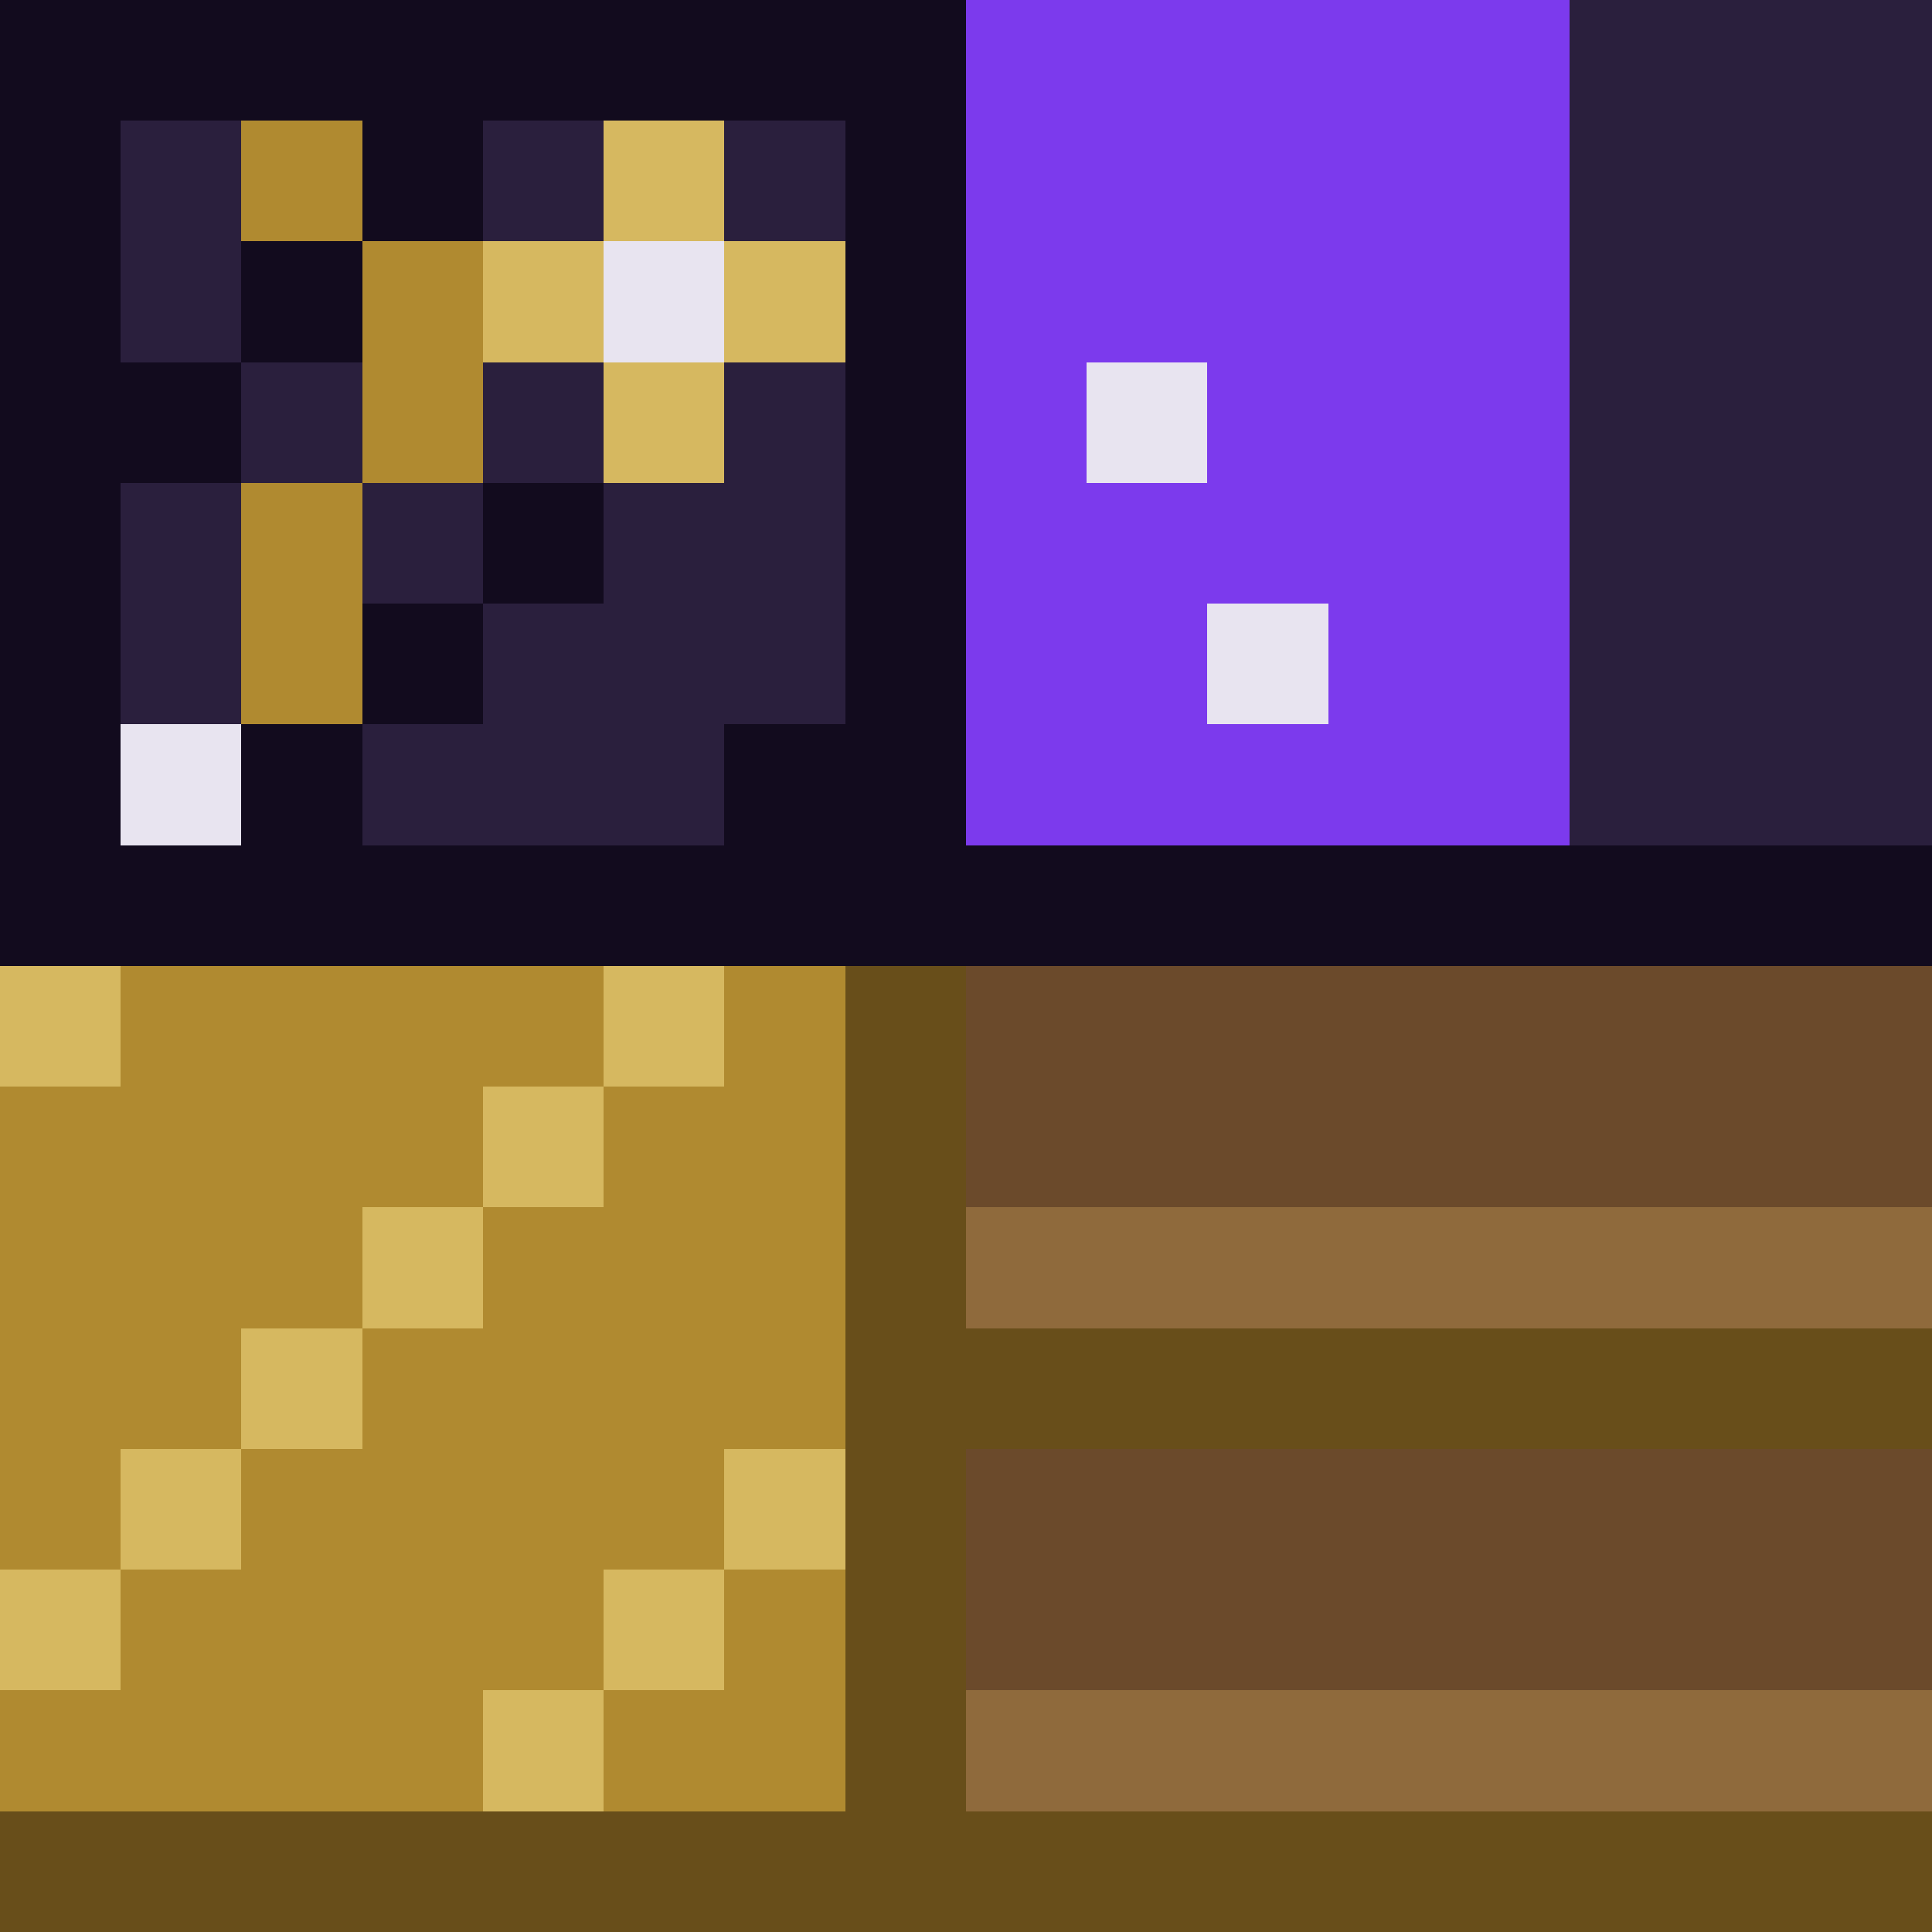
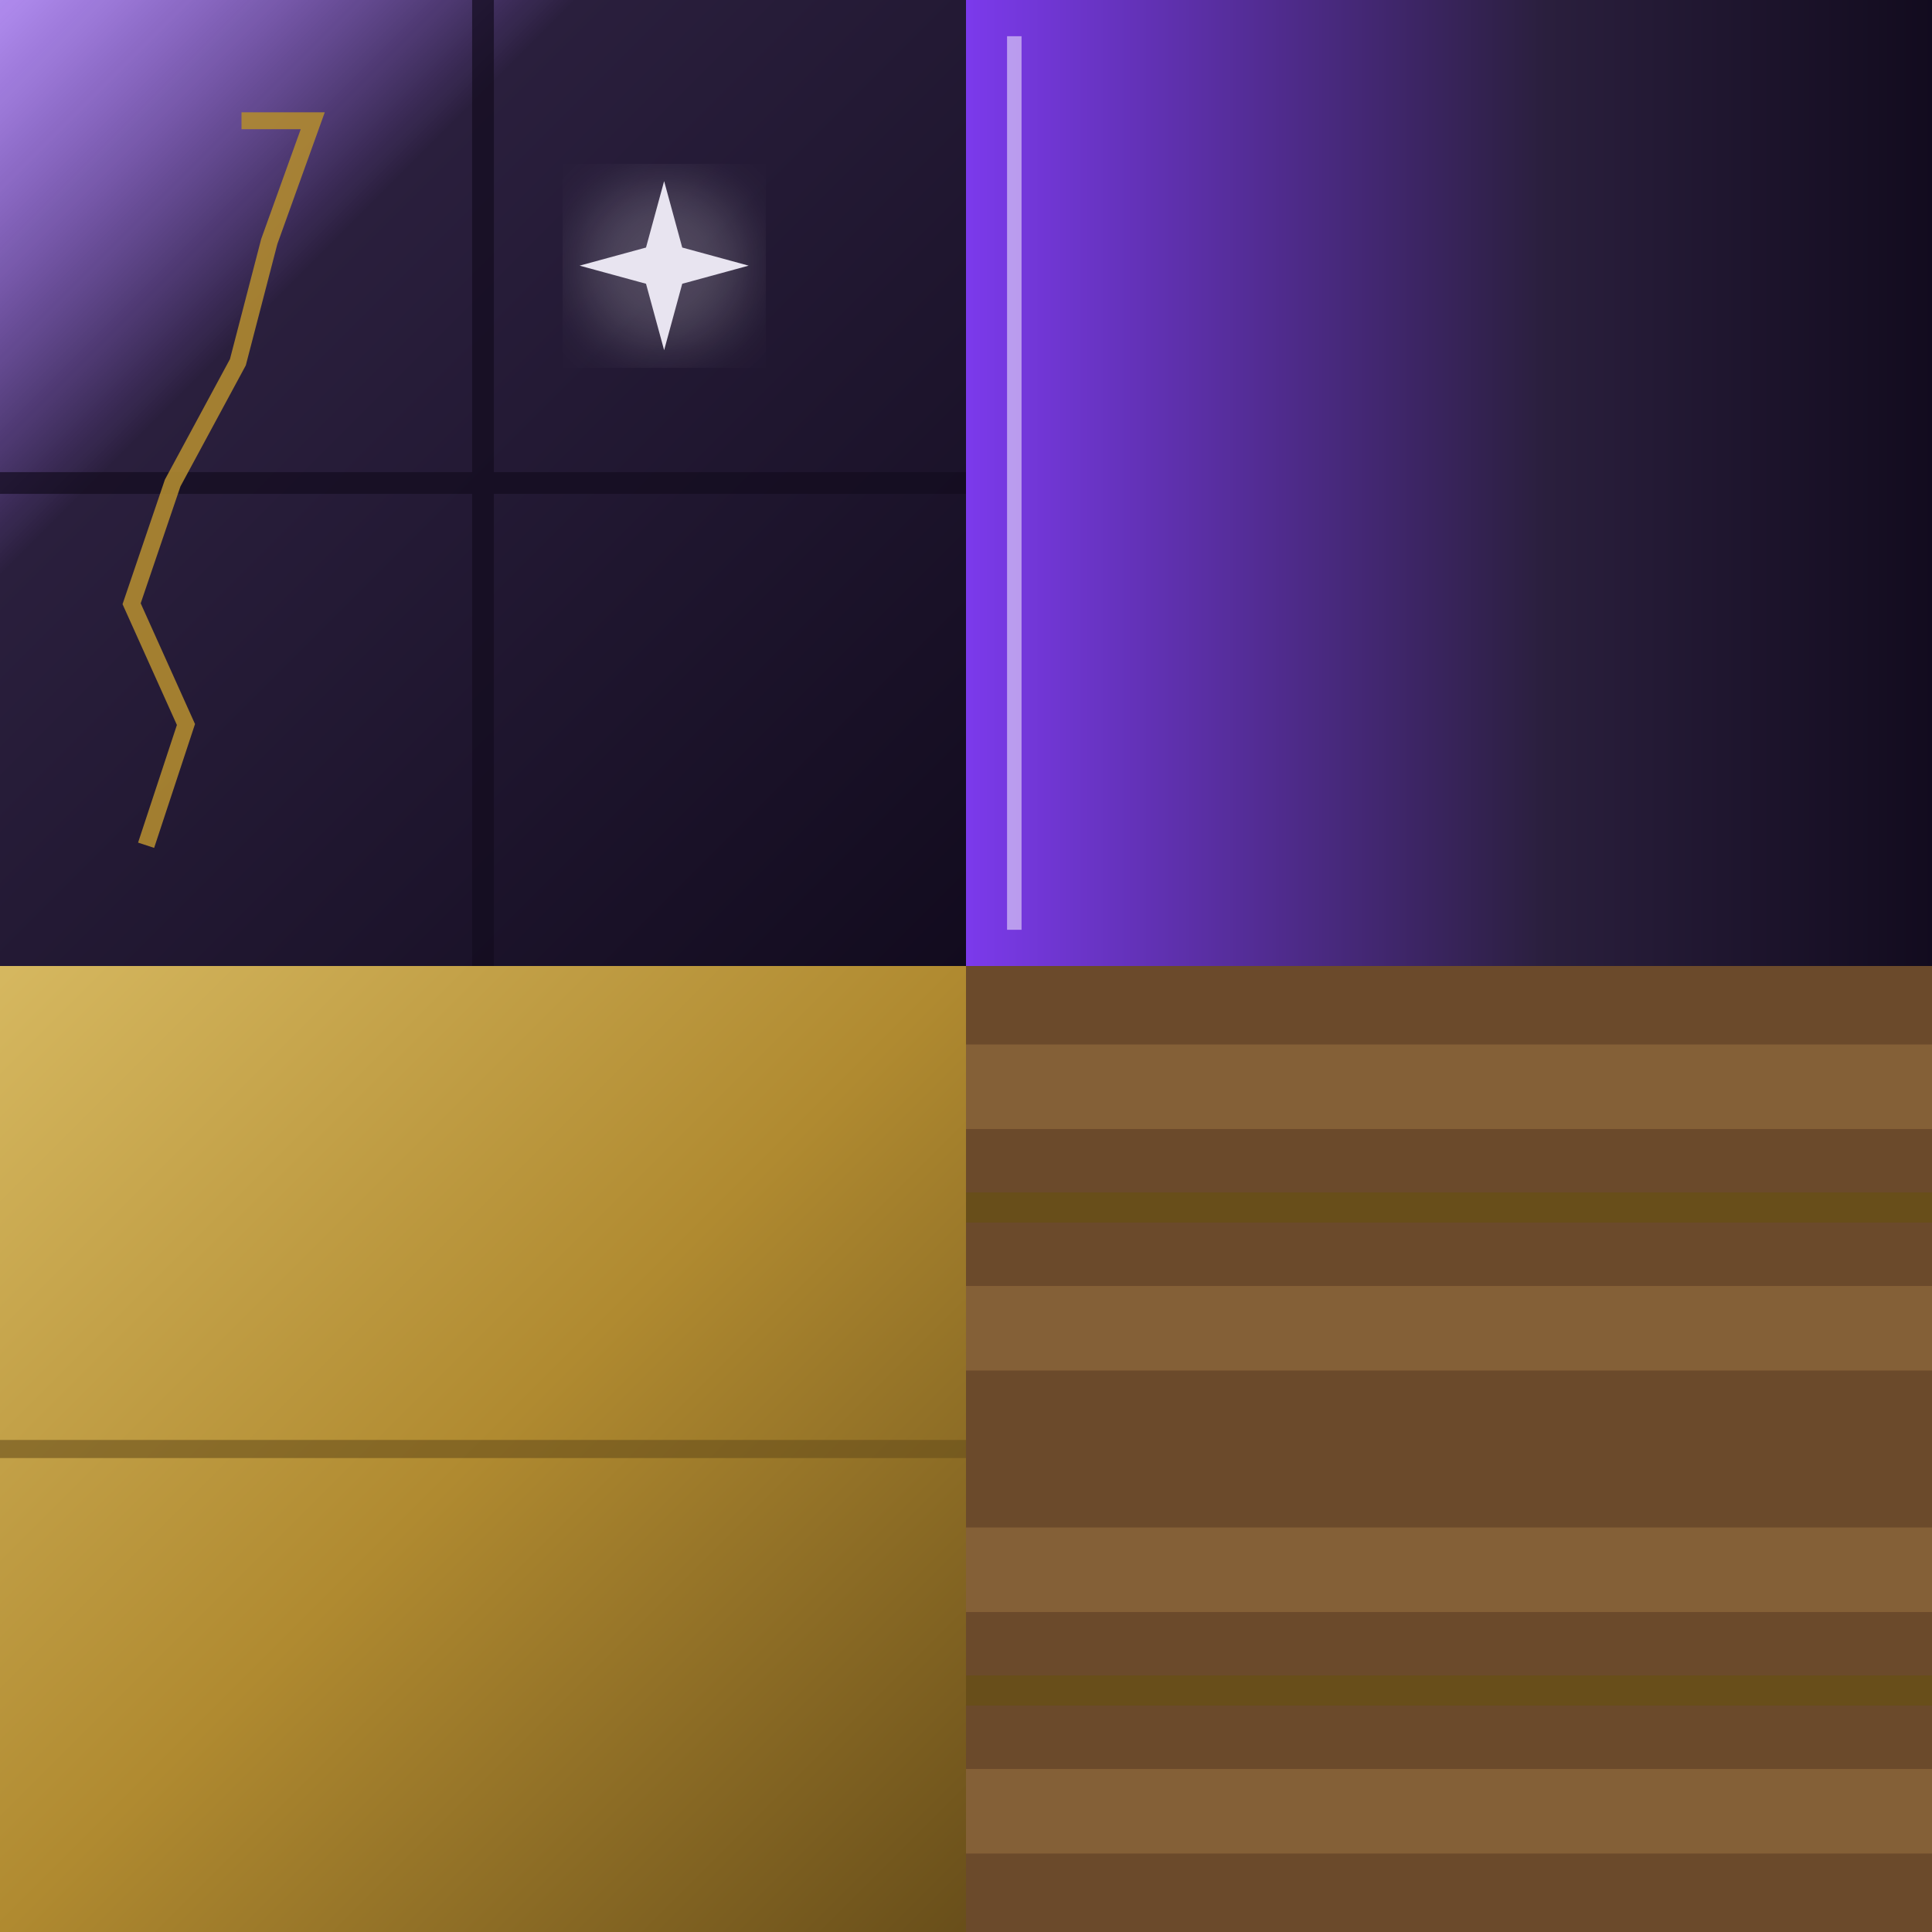
- <svg xmlns="http://www.w3.org/2000/svg" viewBox="0 0 16 16" width="16" height="16" shape-rendering="crispEdges">
-   <rect x="0" y="0" width="1" height="1" fill="#120b1e" />
-   <rect x="1" y="0" width="1" height="1" fill="#120b1e" />
-   <rect x="2" y="0" width="1" height="1" fill="#120b1e" />
-   <rect x="3" y="0" width="1" height="1" fill="#120b1e" />
-   <rect x="4" y="0" width="1" height="1" fill="#120b1e" />
-   <rect x="5" y="0" width="1" height="1" fill="#120b1e" />
-   <rect x="6" y="0" width="1" height="1" fill="#120b1e" />
-   <rect x="7" y="0" width="1" height="1" fill="#120b1e" />
-   <rect x="8" y="0" width="1" height="1" fill="#7c3aed" />
-   <rect x="9" y="0" width="1" height="1" fill="#7c3aed" />
-   <rect x="10" y="0" width="1" height="1" fill="#7c3aed" />
-   <rect x="11" y="0" width="1" height="1" fill="#7c3aed" />
-   <rect x="12" y="0" width="1" height="1" fill="#7c3aed" />
-   <rect x="13" y="0" width="1" height="1" fill="#2a1f3d" />
-   <rect x="14" y="0" width="1" height="1" fill="#2a1f3d" />
-   <rect x="15" y="0" width="1" height="1" fill="#2a1f3d" />
-   <rect x="0" y="1" width="1" height="1" fill="#120b1e" />
-   <rect x="1" y="1" width="1" height="1" fill="#2a1f3d" />
-   <rect x="2" y="1" width="1" height="1" fill="#b08a30" />
-   <rect x="3" y="1" width="1" height="1" fill="#120b1e" />
-   <rect x="4" y="1" width="1" height="1" fill="#2a1f3d" />
-   <rect x="5" y="1" width="1" height="1" fill="#d6b860" />
-   <rect x="6" y="1" width="1" height="1" fill="#2a1f3d" />
-   <rect x="7" y="1" width="1" height="1" fill="#120b1e" />
-   <rect x="8" y="1" width="1" height="1" fill="#7c3aed" />
-   <rect x="9" y="1" width="1" height="1" fill="#7c3aed" />
-   <rect x="10" y="1" width="1" height="1" fill="#7c3aed" />
-   <rect x="11" y="1" width="1" height="1" fill="#7c3aed" />
-   <rect x="12" y="1" width="1" height="1" fill="#7c3aed" />
-   <rect x="13" y="1" width="1" height="1" fill="#2a1f3d" />
-   <rect x="14" y="1" width="1" height="1" fill="#2a1f3d" />
-   <rect x="15" y="1" width="1" height="1" fill="#2a1f3d" />
-   <rect x="0" y="2" width="1" height="1" fill="#120b1e" />
-   <rect x="1" y="2" width="1" height="1" fill="#2a1f3d" />
-   <rect x="2" y="2" width="1" height="1" fill="#120b1e" />
-   <rect x="3" y="2" width="1" height="1" fill="#b08a30" />
-   <rect x="4" y="2" width="1" height="1" fill="#d6b860" />
-   <rect x="5" y="2" width="1" height="1" fill="#e8e4f0" />
-   <rect x="6" y="2" width="1" height="1" fill="#d6b860" />
-   <rect x="7" y="2" width="1" height="1" fill="#120b1e" />
-   <rect x="8" y="2" width="1" height="1" fill="#7c3aed" />
-   <rect x="9" y="2" width="1" height="1" fill="#7c3aed" />
-   <rect x="10" y="2" width="1" height="1" fill="#7c3aed" />
-   <rect x="11" y="2" width="1" height="1" fill="#7c3aed" />
-   <rect x="12" y="2" width="1" height="1" fill="#7c3aed" />
-   <rect x="13" y="2" width="1" height="1" fill="#2a1f3d" />
-   <rect x="14" y="2" width="1" height="1" fill="#2a1f3d" />
-   <rect x="15" y="2" width="1" height="1" fill="#2a1f3d" />
-   <rect x="0" y="3" width="1" height="1" fill="#120b1e" />
-   <rect x="1" y="3" width="1" height="1" fill="#120b1e" />
-   <rect x="2" y="3" width="1" height="1" fill="#2a1f3d" />
-   <rect x="3" y="3" width="1" height="1" fill="#b08a30" />
-   <rect x="4" y="3" width="1" height="1" fill="#2a1f3d" />
-   <rect x="5" y="3" width="1" height="1" fill="#d6b860" />
-   <rect x="6" y="3" width="1" height="1" fill="#2a1f3d" />
-   <rect x="7" y="3" width="1" height="1" fill="#120b1e" />
-   <rect x="8" y="3" width="1" height="1" fill="#7c3aed" />
-   <rect x="9" y="3" width="1" height="1" fill="#e8e4f0" />
-   <rect x="10" y="3" width="1" height="1" fill="#7c3aed" />
-   <rect x="11" y="3" width="1" height="1" fill="#7c3aed" />
-   <rect x="12" y="3" width="1" height="1" fill="#7c3aed" />
-   <rect x="13" y="3" width="1" height="1" fill="#2a1f3d" />
-   <rect x="14" y="3" width="1" height="1" fill="#2a1f3d" />
-   <rect x="15" y="3" width="1" height="1" fill="#2a1f3d" />
-   <rect x="0" y="4" width="1" height="1" fill="#120b1e" />
-   <rect x="1" y="4" width="1" height="1" fill="#2a1f3d" />
-   <rect x="2" y="4" width="1" height="1" fill="#b08a30" />
-   <rect x="3" y="4" width="1" height="1" fill="#2a1f3d" />
-   <rect x="4" y="4" width="1" height="1" fill="#120b1e" />
-   <rect x="5" y="4" width="1" height="1" fill="#2a1f3d" />
-   <rect x="6" y="4" width="1" height="1" fill="#2a1f3d" />
-   <rect x="7" y="4" width="1" height="1" fill="#120b1e" />
-   <rect x="8" y="4" width="1" height="1" fill="#7c3aed" />
-   <rect x="9" y="4" width="1" height="1" fill="#7c3aed" />
-   <rect x="10" y="4" width="1" height="1" fill="#7c3aed" />
-   <rect x="11" y="4" width="1" height="1" fill="#7c3aed" />
-   <rect x="12" y="4" width="1" height="1" fill="#7c3aed" />
-   <rect x="13" y="4" width="1" height="1" fill="#2a1f3d" />
-   <rect x="14" y="4" width="1" height="1" fill="#2a1f3d" />
-   <rect x="15" y="4" width="1" height="1" fill="#2a1f3d" />
-   <rect x="0" y="5" width="1" height="1" fill="#120b1e" />
-   <rect x="1" y="5" width="1" height="1" fill="#2a1f3d" />
-   <rect x="2" y="5" width="1" height="1" fill="#b08a30" />
-   <rect x="3" y="5" width="1" height="1" fill="#120b1e" />
-   <rect x="4" y="5" width="1" height="1" fill="#2a1f3d" />
-   <rect x="5" y="5" width="1" height="1" fill="#2a1f3d" />
-   <rect x="6" y="5" width="1" height="1" fill="#2a1f3d" />
-   <rect x="7" y="5" width="1" height="1" fill="#120b1e" />
-   <rect x="8" y="5" width="1" height="1" fill="#7c3aed" />
-   <rect x="9" y="5" width="1" height="1" fill="#7c3aed" />
-   <rect x="10" y="5" width="1" height="1" fill="#e8e4f0" />
-   <rect x="11" y="5" width="1" height="1" fill="#7c3aed" />
-   <rect x="12" y="5" width="1" height="1" fill="#7c3aed" />
-   <rect x="13" y="5" width="1" height="1" fill="#2a1f3d" />
-   <rect x="14" y="5" width="1" height="1" fill="#2a1f3d" />
-   <rect x="15" y="5" width="1" height="1" fill="#2a1f3d" />
-   <rect x="0" y="6" width="1" height="1" fill="#120b1e" />
-   <rect x="1" y="6" width="1" height="1" fill="#e8e4f0" />
-   <rect x="2" y="6" width="1" height="1" fill="#120b1e" />
-   <rect x="3" y="6" width="1" height="1" fill="#2a1f3d" />
-   <rect x="4" y="6" width="1" height="1" fill="#2a1f3d" />
-   <rect x="5" y="6" width="1" height="1" fill="#2a1f3d" />
-   <rect x="6" y="6" width="1" height="1" fill="#120b1e" />
-   <rect x="7" y="6" width="1" height="1" fill="#120b1e" />
-   <rect x="8" y="6" width="1" height="1" fill="#7c3aed" />
-   <rect x="9" y="6" width="1" height="1" fill="#7c3aed" />
-   <rect x="10" y="6" width="1" height="1" fill="#7c3aed" />
-   <rect x="11" y="6" width="1" height="1" fill="#7c3aed" />
-   <rect x="12" y="6" width="1" height="1" fill="#7c3aed" />
-   <rect x="13" y="6" width="1" height="1" fill="#2a1f3d" />
-   <rect x="14" y="6" width="1" height="1" fill="#2a1f3d" />
-   <rect x="15" y="6" width="1" height="1" fill="#2a1f3d" />
-   <rect x="0" y="7" width="1" height="1" fill="#120b1e" />
-   <rect x="1" y="7" width="1" height="1" fill="#120b1e" />
-   <rect x="2" y="7" width="1" height="1" fill="#120b1e" />
-   <rect x="3" y="7" width="1" height="1" fill="#120b1e" />
-   <rect x="4" y="7" width="1" height="1" fill="#120b1e" />
-   <rect x="5" y="7" width="1" height="1" fill="#120b1e" />
-   <rect x="6" y="7" width="1" height="1" fill="#120b1e" />
-   <rect x="7" y="7" width="1" height="1" fill="#120b1e" />
-   <rect x="8" y="7" width="1" height="1" fill="#120b1e" />
-   <rect x="9" y="7" width="1" height="1" fill="#120b1e" />
-   <rect x="10" y="7" width="1" height="1" fill="#120b1e" />
-   <rect x="11" y="7" width="1" height="1" fill="#120b1e" />
-   <rect x="12" y="7" width="1" height="1" fill="#120b1e" />
-   <rect x="13" y="7" width="1" height="1" fill="#120b1e" />
-   <rect x="14" y="7" width="1" height="1" fill="#120b1e" />
-   <rect x="15" y="7" width="1" height="1" fill="#120b1e" />
-   <rect x="0" y="8" width="1" height="1" fill="#d6b860" />
-   <rect x="1" y="8" width="1" height="1" fill="#b08a30" />
-   <rect x="2" y="8" width="1" height="1" fill="#b08a30" />
-   <rect x="3" y="8" width="1" height="1" fill="#b08a30" />
-   <rect x="4" y="8" width="1" height="1" fill="#b08a30" />
-   <rect x="5" y="8" width="1" height="1" fill="#d6b860" />
-   <rect x="6" y="8" width="1" height="1" fill="#b08a30" />
-   <rect x="7" y="8" width="1" height="1" fill="#684e1a" />
-   <rect x="8" y="8" width="1" height="1" fill="#6b4a2b" />
-   <rect x="9" y="8" width="1" height="1" fill="#6b4a2b" />
-   <rect x="10" y="8" width="1" height="1" fill="#6b4a2b" />
-   <rect x="11" y="8" width="1" height="1" fill="#6b4a2b" />
-   <rect x="12" y="8" width="1" height="1" fill="#6b4a2b" />
-   <rect x="13" y="8" width="1" height="1" fill="#6b4a2b" />
-   <rect x="14" y="8" width="1" height="1" fill="#6b4a2b" />
-   <rect x="15" y="8" width="1" height="1" fill="#6b4a2b" />
-   <rect x="0" y="9" width="1" height="1" fill="#b08a30" />
-   <rect x="1" y="9" width="1" height="1" fill="#b08a30" />
-   <rect x="2" y="9" width="1" height="1" fill="#b08a30" />
-   <rect x="3" y="9" width="1" height="1" fill="#b08a30" />
-   <rect x="4" y="9" width="1" height="1" fill="#d6b860" />
-   <rect x="5" y="9" width="1" height="1" fill="#b08a30" />
-   <rect x="6" y="9" width="1" height="1" fill="#b08a30" />
-   <rect x="7" y="9" width="1" height="1" fill="#684e1a" />
-   <rect x="8" y="9" width="1" height="1" fill="#6b4a2b" />
-   <rect x="9" y="9" width="1" height="1" fill="#6b4a2b" />
-   <rect x="10" y="9" width="1" height="1" fill="#6b4a2b" />
-   <rect x="11" y="9" width="1" height="1" fill="#6b4a2b" />
-   <rect x="12" y="9" width="1" height="1" fill="#6b4a2b" />
-   <rect x="13" y="9" width="1" height="1" fill="#6b4a2b" />
-   <rect x="14" y="9" width="1" height="1" fill="#6b4a2b" />
-   <rect x="15" y="9" width="1" height="1" fill="#6b4a2b" />
-   <rect x="0" y="10" width="1" height="1" fill="#b08a30" />
-   <rect x="1" y="10" width="1" height="1" fill="#b08a30" />
-   <rect x="2" y="10" width="1" height="1" fill="#b08a30" />
-   <rect x="3" y="10" width="1" height="1" fill="#d6b860" />
-   <rect x="4" y="10" width="1" height="1" fill="#b08a30" />
-   <rect x="5" y="10" width="1" height="1" fill="#b08a30" />
-   <rect x="6" y="10" width="1" height="1" fill="#b08a30" />
-   <rect x="7" y="10" width="1" height="1" fill="#684e1a" />
-   <rect x="8" y="10" width="1" height="1" fill="#8f6a3c" />
-   <rect x="9" y="10" width="1" height="1" fill="#8f6a3c" />
-   <rect x="10" y="10" width="1" height="1" fill="#8f6a3c" />
-   <rect x="11" y="10" width="1" height="1" fill="#8f6a3c" />
-   <rect x="12" y="10" width="1" height="1" fill="#8f6a3c" />
-   <rect x="13" y="10" width="1" height="1" fill="#8f6a3c" />
-   <rect x="14" y="10" width="1" height="1" fill="#8f6a3c" />
-   <rect x="15" y="10" width="1" height="1" fill="#8f6a3c" />
-   <rect x="0" y="11" width="1" height="1" fill="#b08a30" />
-   <rect x="1" y="11" width="1" height="1" fill="#b08a30" />
-   <rect x="2" y="11" width="1" height="1" fill="#d6b860" />
-   <rect x="3" y="11" width="1" height="1" fill="#b08a30" />
-   <rect x="4" y="11" width="1" height="1" fill="#b08a30" />
-   <rect x="5" y="11" width="1" height="1" fill="#b08a30" />
-   <rect x="6" y="11" width="1" height="1" fill="#b08a30" />
-   <rect x="7" y="11" width="1" height="1" fill="#684e1a" />
-   <rect x="8" y="11" width="1" height="1" fill="#684e1a" />
-   <rect x="9" y="11" width="1" height="1" fill="#684e1a" />
-   <rect x="10" y="11" width="1" height="1" fill="#684e1a" />
-   <rect x="11" y="11" width="1" height="1" fill="#684e1a" />
-   <rect x="12" y="11" width="1" height="1" fill="#684e1a" />
-   <rect x="13" y="11" width="1" height="1" fill="#684e1a" />
-   <rect x="14" y="11" width="1" height="1" fill="#684e1a" />
-   <rect x="15" y="11" width="1" height="1" fill="#684e1a" />
-   <rect x="0" y="12" width="1" height="1" fill="#b08a30" />
-   <rect x="1" y="12" width="1" height="1" fill="#d6b860" />
-   <rect x="2" y="12" width="1" height="1" fill="#b08a30" />
-   <rect x="3" y="12" width="1" height="1" fill="#b08a30" />
-   <rect x="4" y="12" width="1" height="1" fill="#b08a30" />
-   <rect x="5" y="12" width="1" height="1" fill="#b08a30" />
-   <rect x="6" y="12" width="1" height="1" fill="#d6b860" />
-   <rect x="7" y="12" width="1" height="1" fill="#684e1a" />
-   <rect x="8" y="12" width="1" height="1" fill="#6b4a2b" />
-   <rect x="9" y="12" width="1" height="1" fill="#6b4a2b" />
-   <rect x="10" y="12" width="1" height="1" fill="#6b4a2b" />
-   <rect x="11" y="12" width="1" height="1" fill="#6b4a2b" />
-   <rect x="12" y="12" width="1" height="1" fill="#6b4a2b" />
-   <rect x="13" y="12" width="1" height="1" fill="#6b4a2b" />
-   <rect x="14" y="12" width="1" height="1" fill="#6b4a2b" />
-   <rect x="15" y="12" width="1" height="1" fill="#6b4a2b" />
-   <rect x="0" y="13" width="1" height="1" fill="#d6b860" />
-   <rect x="1" y="13" width="1" height="1" fill="#b08a30" />
-   <rect x="2" y="13" width="1" height="1" fill="#b08a30" />
-   <rect x="3" y="13" width="1" height="1" fill="#b08a30" />
-   <rect x="4" y="13" width="1" height="1" fill="#b08a30" />
-   <rect x="5" y="13" width="1" height="1" fill="#d6b860" />
-   <rect x="6" y="13" width="1" height="1" fill="#b08a30" />
-   <rect x="7" y="13" width="1" height="1" fill="#684e1a" />
-   <rect x="8" y="13" width="1" height="1" fill="#6b4a2b" />
-   <rect x="9" y="13" width="1" height="1" fill="#6b4a2b" />
-   <rect x="10" y="13" width="1" height="1" fill="#6b4a2b" />
-   <rect x="11" y="13" width="1" height="1" fill="#6b4a2b" />
-   <rect x="12" y="13" width="1" height="1" fill="#6b4a2b" />
-   <rect x="13" y="13" width="1" height="1" fill="#6b4a2b" />
-   <rect x="14" y="13" width="1" height="1" fill="#6b4a2b" />
-   <rect x="15" y="13" width="1" height="1" fill="#6b4a2b" />
-   <rect x="0" y="14" width="1" height="1" fill="#b08a30" />
-   <rect x="1" y="14" width="1" height="1" fill="#b08a30" />
-   <rect x="2" y="14" width="1" height="1" fill="#b08a30" />
-   <rect x="3" y="14" width="1" height="1" fill="#b08a30" />
-   <rect x="4" y="14" width="1" height="1" fill="#d6b860" />
-   <rect x="5" y="14" width="1" height="1" fill="#b08a30" />
-   <rect x="6" y="14" width="1" height="1" fill="#b08a30" />
-   <rect x="7" y="14" width="1" height="1" fill="#684e1a" />
-   <rect x="8" y="14" width="1" height="1" fill="#8f6a3c" />
-   <rect x="9" y="14" width="1" height="1" fill="#8f6a3c" />
-   <rect x="10" y="14" width="1" height="1" fill="#8f6a3c" />
-   <rect x="11" y="14" width="1" height="1" fill="#8f6a3c" />
-   <rect x="12" y="14" width="1" height="1" fill="#8f6a3c" />
-   <rect x="13" y="14" width="1" height="1" fill="#8f6a3c" />
-   <rect x="14" y="14" width="1" height="1" fill="#8f6a3c" />
-   <rect x="15" y="14" width="1" height="1" fill="#8f6a3c" />
-   <rect x="0" y="15" width="1" height="1" fill="#684e1a" />
-   <rect x="1" y="15" width="1" height="1" fill="#684e1a" />
-   <rect x="2" y="15" width="1" height="1" fill="#684e1a" />
-   <rect x="3" y="15" width="1" height="1" fill="#684e1a" />
-   <rect x="4" y="15" width="1" height="1" fill="#684e1a" />
-   <rect x="5" y="15" width="1" height="1" fill="#684e1a" />
-   <rect x="6" y="15" width="1" height="1" fill="#684e1a" />
-   <rect x="7" y="15" width="1" height="1" fill="#684e1a" />
-   <rect x="8" y="15" width="1" height="1" fill="#684e1a" />
-   <rect x="9" y="15" width="1" height="1" fill="#684e1a" />
-   <rect x="10" y="15" width="1" height="1" fill="#684e1a" />
-   <rect x="11" y="15" width="1" height="1" fill="#684e1a" />
-   <rect x="12" y="15" width="1" height="1" fill="#684e1a" />
-   <rect x="13" y="15" width="1" height="1" fill="#684e1a" />
-   <rect x="14" y="15" width="1" height="1" fill="#684e1a" />
-   <rect x="15" y="15" width="1" height="1" fill="#684e1a" />
+ <svg xmlns="http://www.w3.org/2000/svg" viewBox="0 0 16 16" width="128" height="128">
+   <defs>
+     <linearGradient id="pl" x1="0" y1="0" x2="1" y2="1">
+       <stop offset="0" stop-color="#7c3aed" stop-opacity=".55" />
+       <stop offset=".3" stop-color="#2a1f3d" />
+       <stop offset="1" stop-color="#120b1e" />
+     </linearGradient>
+     <linearGradient id="ed" x1="0" y1="0" x2="1" y2="0">
+       <stop offset="0" stop-color="#7c3aed" />
+       <stop offset=".6" stop-color="#2a1f3d" />
+       <stop offset="1" stop-color="#120b1e" />
+     </linearGradient>
+     <linearGradient id="go" x1="0" y1="0" x2="1" y2="1">
+       <stop offset="0" stop-color="#d6b860" />
+       <stop offset=".5" stop-color="#b08a30" />
+       <stop offset="1" stop-color="#684e1a" />
+     </linearGradient>
+     <filter id="bl">
+       <feGaussianBlur stdDeviation=".25" />
+     </filter>
+   </defs>
+   <rect x="0" y="0" width="8" height="8" fill="url(#pl)" />
+   <path d="M0 4 H8 M4 0 V8" stroke="#120b1e" stroke-width=".18" opacity=".7" />
+   <path d="M2.00 1.00 L2.59 1.00 L2.23 2.00 L1.97 3.00 L1.43 4.00 L1.09 5.00 L1.54 6.00 L1.21 7.00" fill="none" stroke="#b08a30" stroke-width=".14" opacity=".9" />
+   <circle cx="5.5" cy="2.2" r=".7" fill="#fff" opacity=".2" filter="url(#bl)" />
+   <path d="M5.5 1.5 L5.65 2.05 L6.2 2.2 L5.65 2.35 L5.5 2.9 L5.35 2.35 L4.8 2.2 L5.35 2.05 Z" fill="#e8e4f0" />
+   <rect x="8" y="0" width="8" height="8" fill="url(#ed)" />
+   <path d="M8.4 .3 V7.7" stroke="#fff" stroke-width=".12" opacity=".5" />
+   <rect x="0" y="8" width="8" height="8" fill="url(#go)" />
+   <path d="M0 12 H8" stroke="#684e1a" stroke-width=".15" opacity=".6" />
+   <rect x="8" y="8" width="8" height="8" fill="#6b4a2b" />
+   <path d="M8 9 H16 M8 11 H16 M8 13 H16 M8 15 H16" stroke="#8f6a3c" stroke-width=".7" opacity=".7" />
+   <path d="M8 10 H16 M8 14 H16" stroke="#684e1a" stroke-width=".25" />
</svg>
